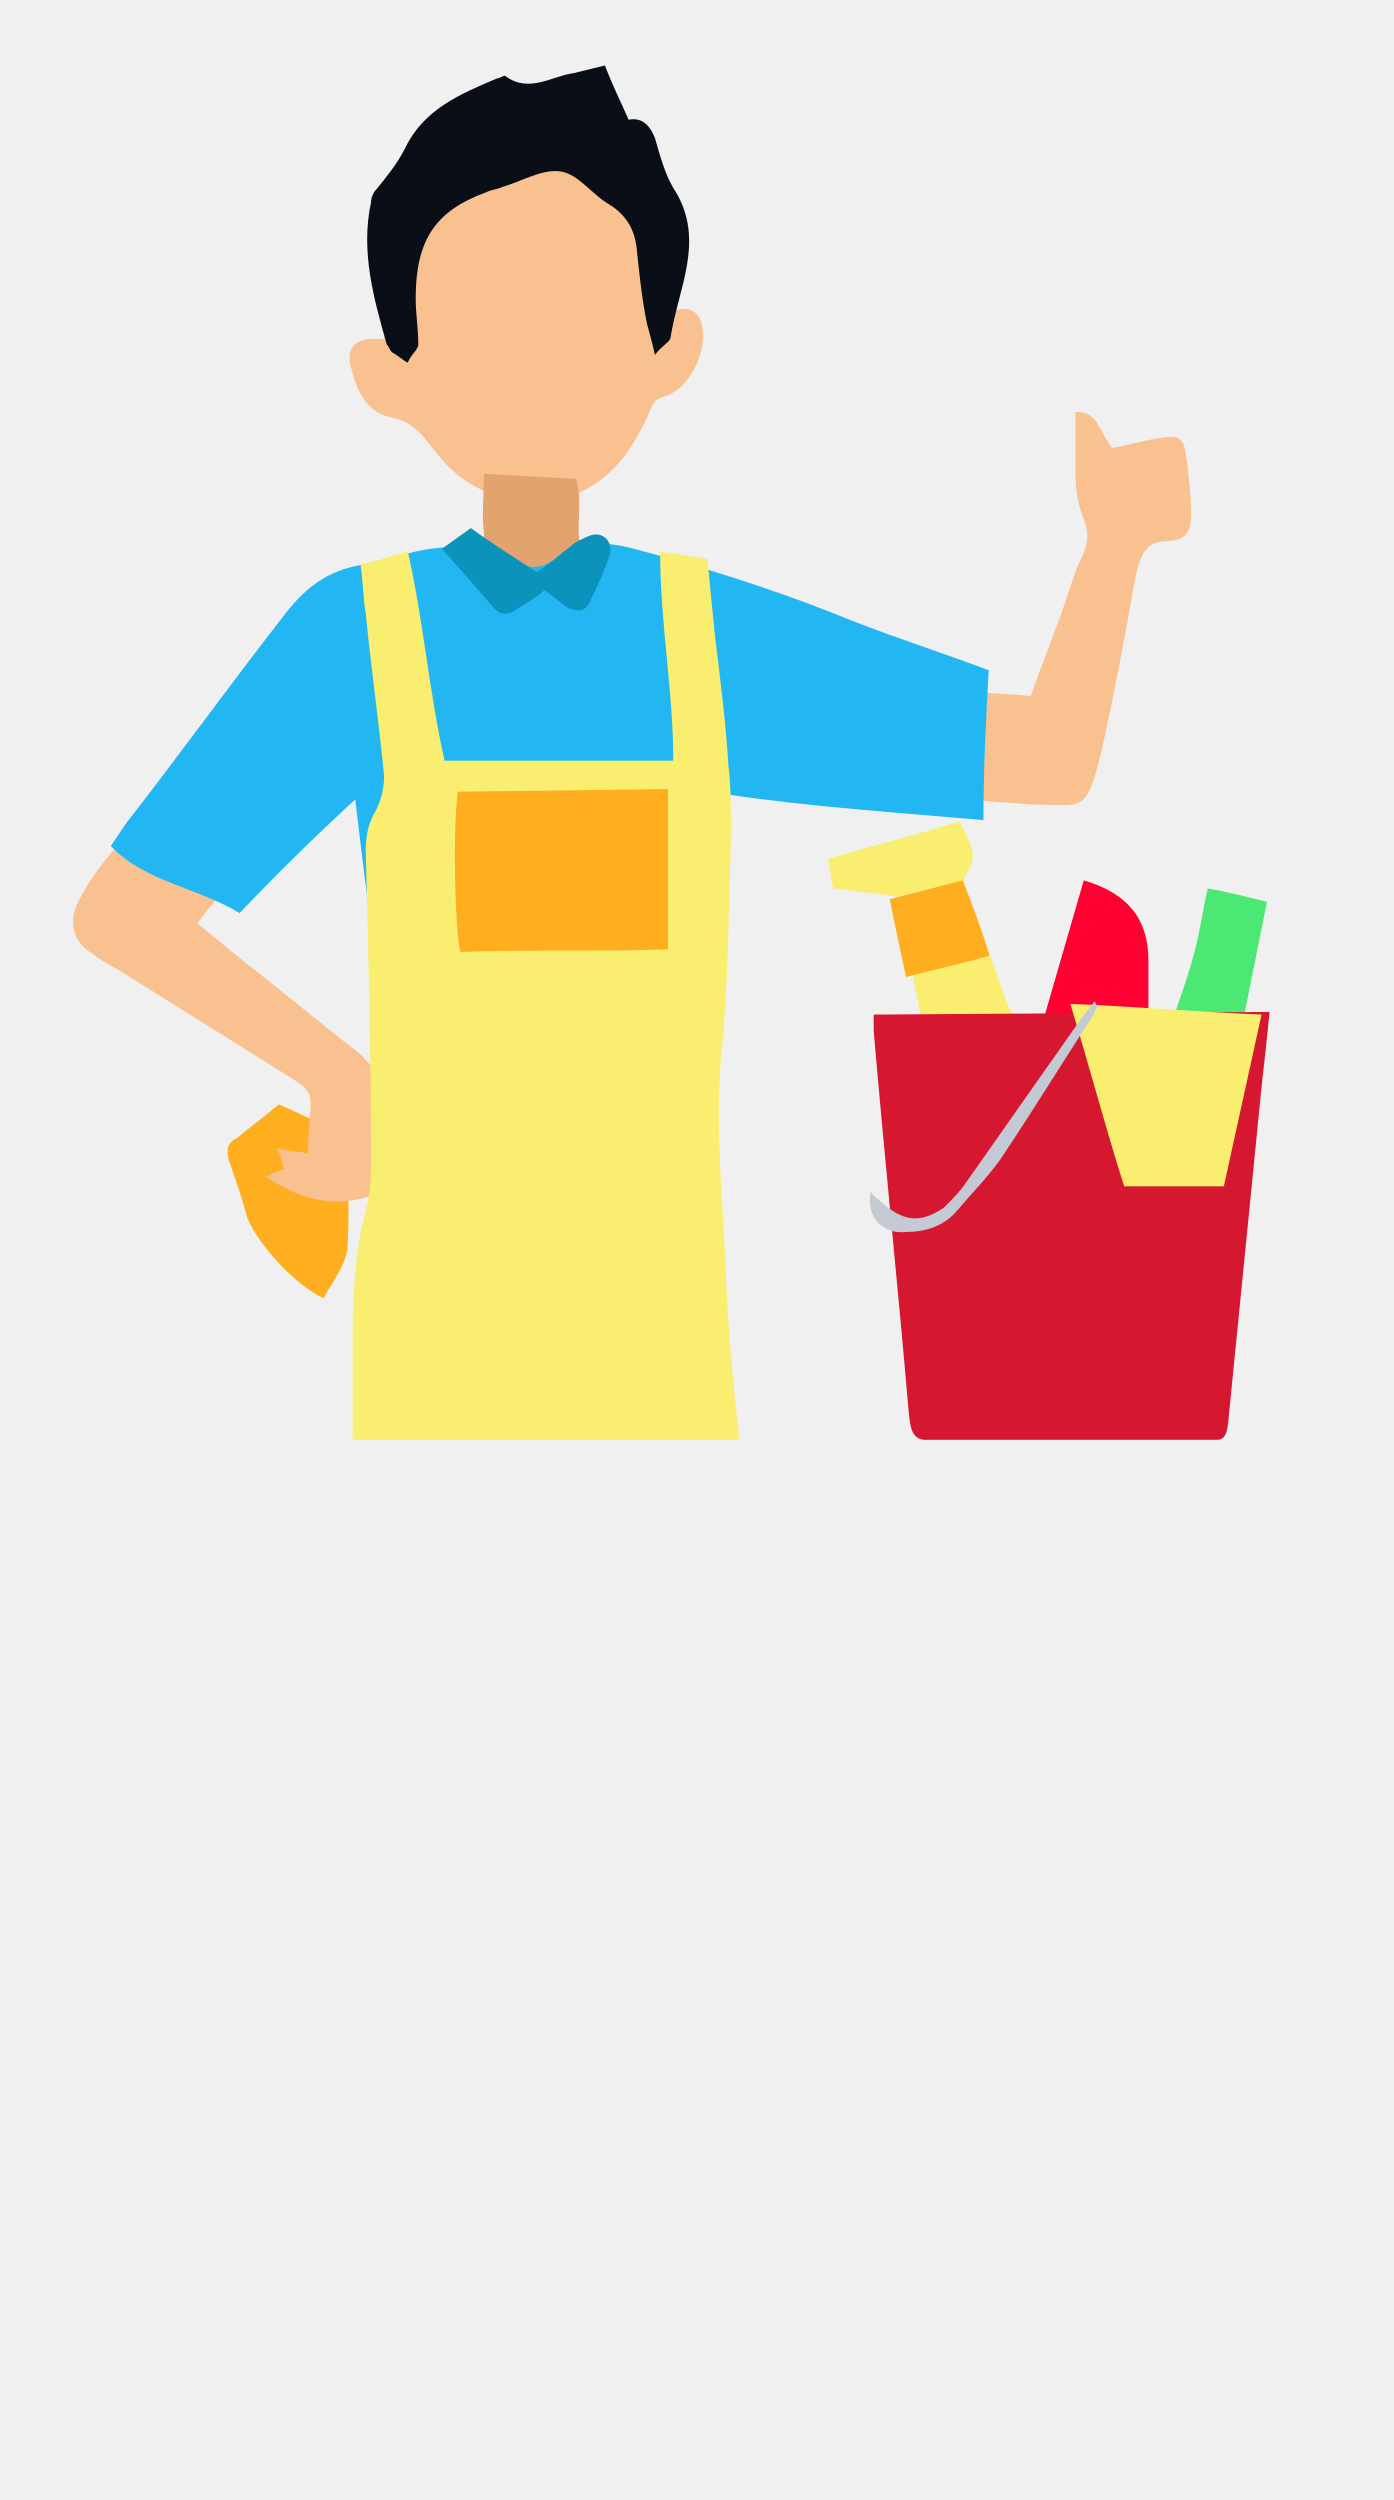
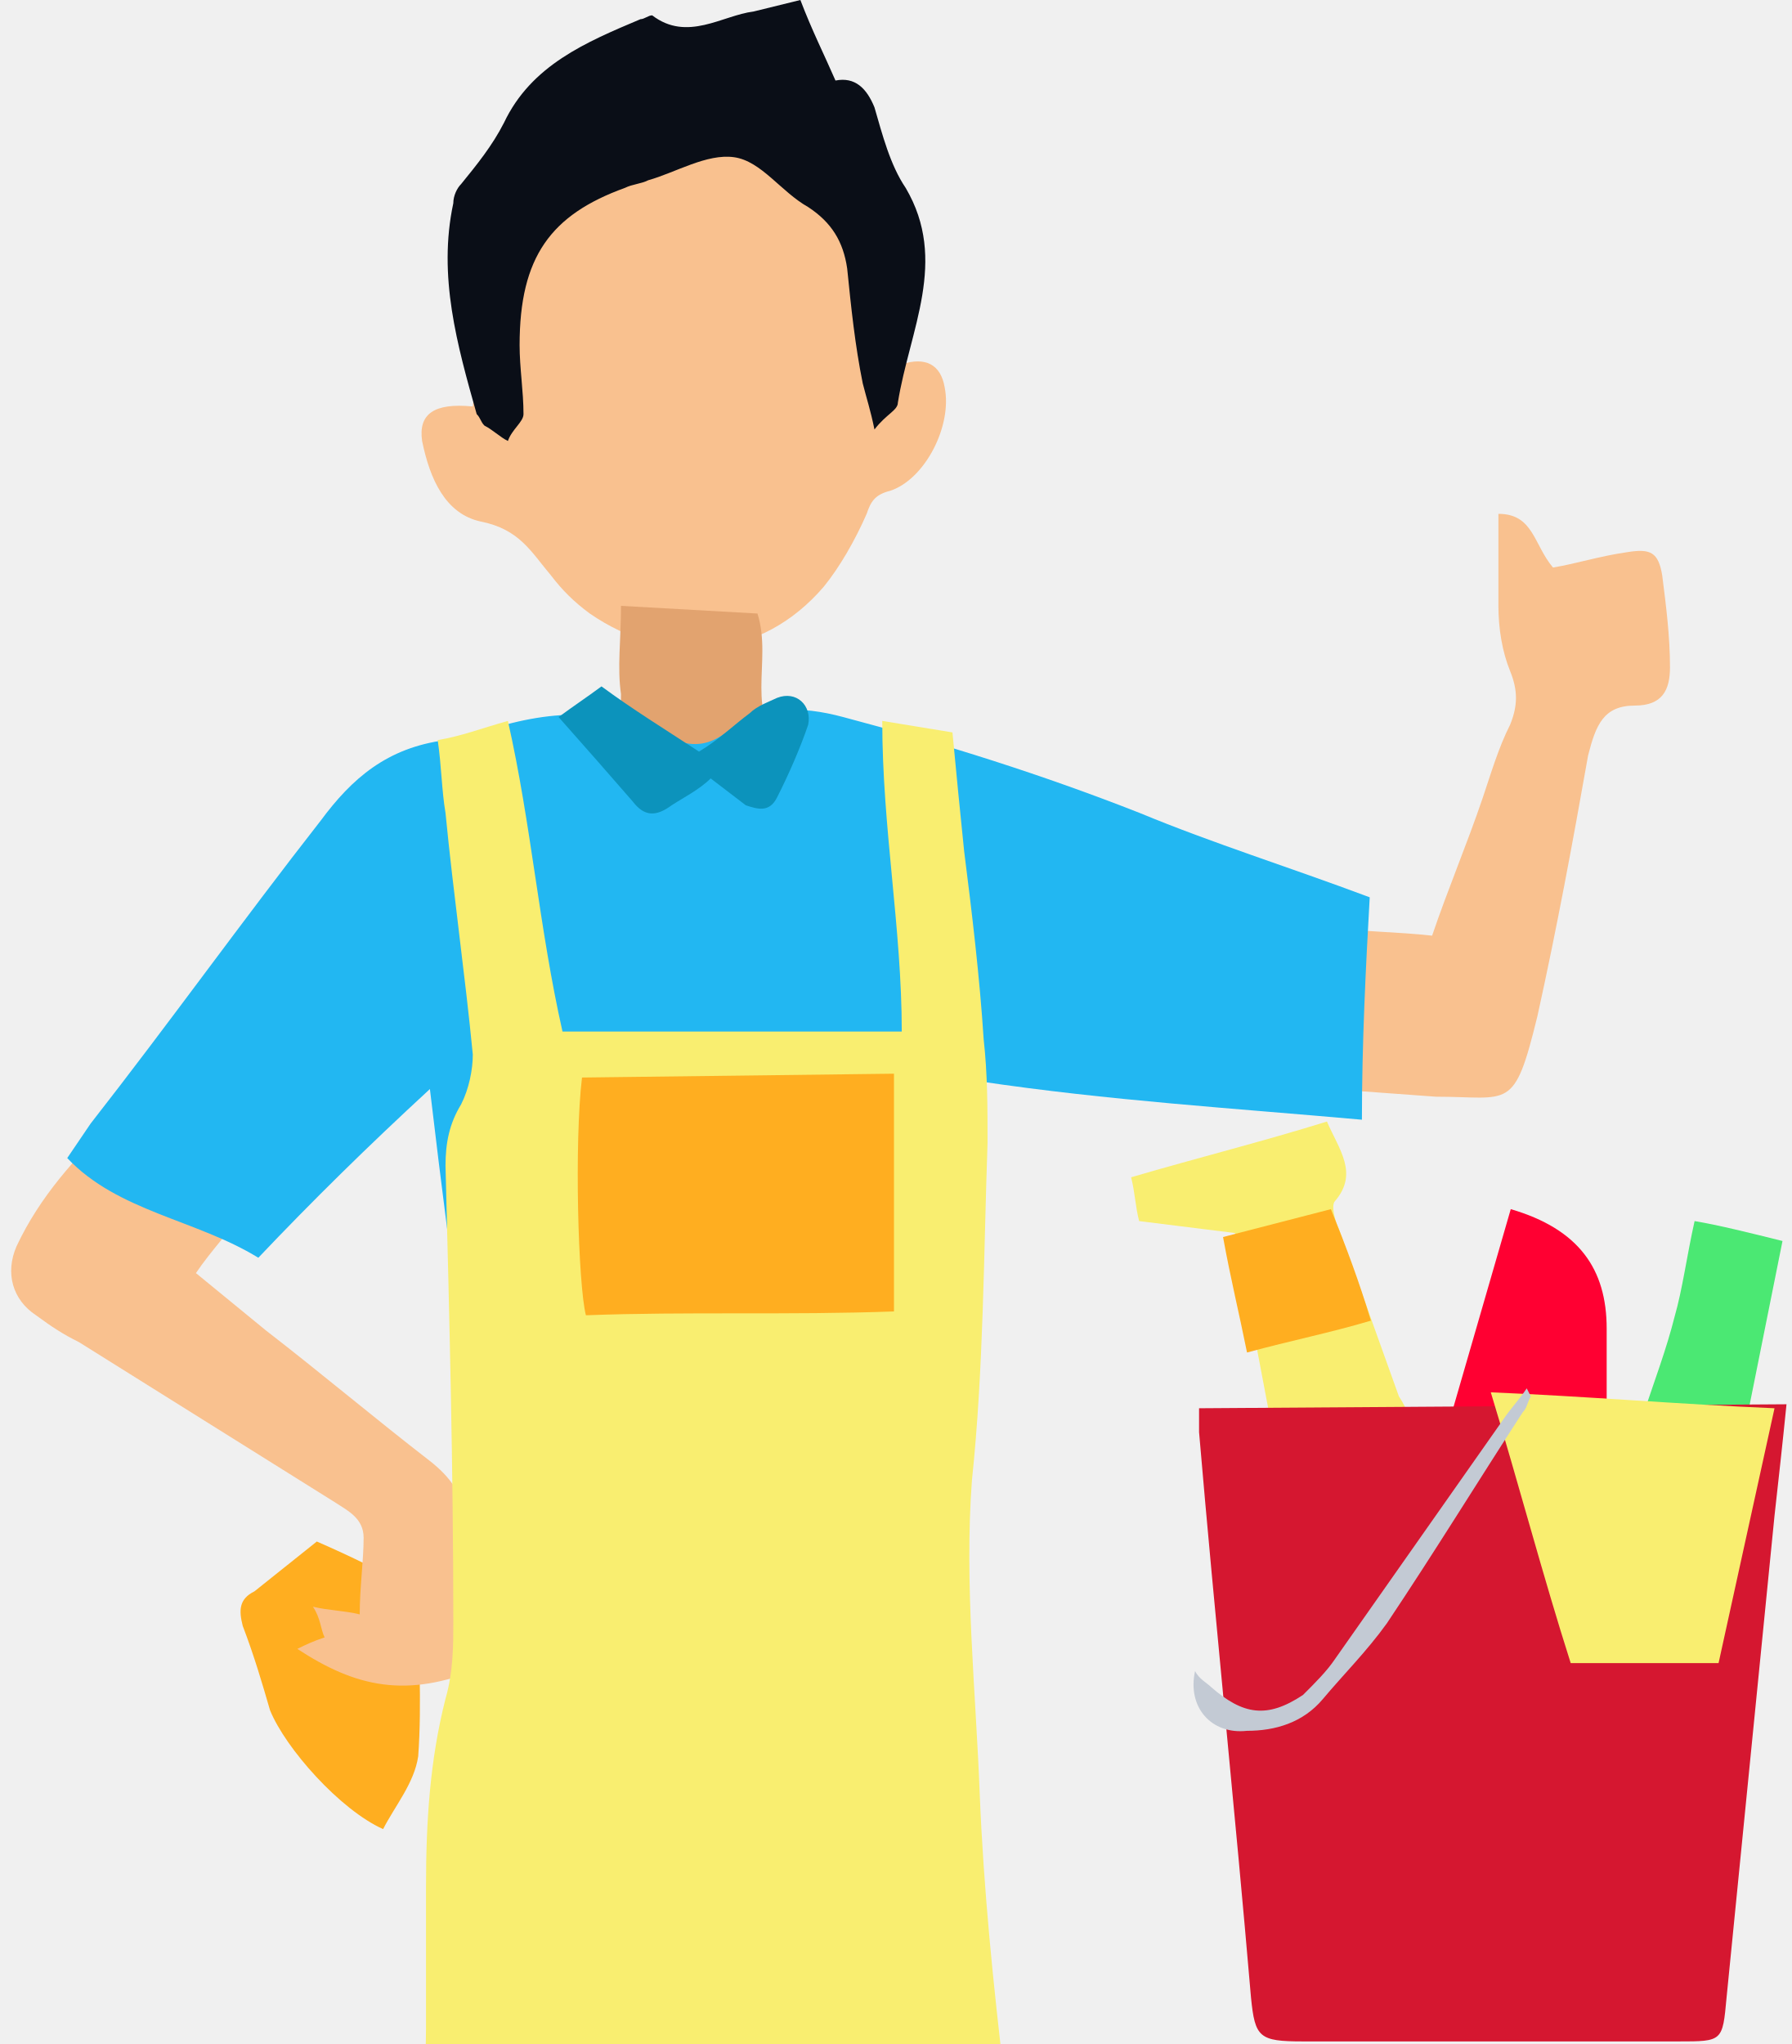
- <svg xmlns="http://www.w3.org/2000/svg" xmlns:xlink="http://www.w3.org/1999/xlink" version="1.1" height="764" width="426">
+ <svg xmlns="http://www.w3.org/2000/svg" xmlns:xlink="http://www.w3.org/1999/xlink" width="369" height="421">
  <defs>
-     <rect id="rect-1" opacity="1" x="0" y="0" width="426" height="440" />
-     <mask id="mask-2" maskUnits="userSpaceOnUse" maskContentUnits="userSpaceOnUse">
-       <rect opacity="1" x="0" y="0" width="426" height="764" fill="Black" />
-       <use xlink:href="#rect-1" fill="White" />
+     <rect height="440" width="426" y="0" x="0" id="rect-1" />
+     <mask maskContentUnits="userSpaceOnUse" maskUnits="userSpaceOnUse" id="mask-2">
+       <rect id="svg_1" fill="Black" height="764" width="426" y="0" x="0" />
+       <use id="svg_2" fill="White" xlink:href="#rect-1" />
    </mask>
-     <path id="path-3" opacity="1" fill-rule="evenodd" d="M143.098,737.146 C143.902,742.675 143.902,746.624 144.705,751.363 C145.508,756.102 143.098,757.682 139.082,757.682 C135.869,757.682 132.656,758.471 129.443,757.682 C123.82,756.102 119,757.682 113.377,759.261 C97.311,764 81.246,764 64.377,763.21 C61.164,763.21 58.754,761.631 58.754,759.261 C58.754,757.682 61.164,755.312 62.77,754.522 C71.607,750.573 80.443,748.204 89.279,744.255 C99.721,739.516 110.164,737.146 121.41,737.936 " />
-     <path id="path-4" opacity="1" fill-rule="evenodd" d="M202.541,96.611 C204.148,95.822 204.951,95.822 205.754,95.032 C210.574,93.452 213.787,95.032 214.59,99.771 C216.197,107.669 210.574,118.726 203.344,121.096 C200.131,121.885 199.328,123.465 198.525,125.834 C196.115,131.363 192.902,136.892 189.689,140.841 C176.836,155.847 157.557,157.427 141.492,146.369 C138.279,144 135.869,141.631 133.459,138.471 C129.443,133.732 127.033,128.994 119,127.414 C111.77,125.834 108.557,118.726 106.951,110.828 C106.148,105.299 109.361,102.93 117.393,103.72 C118.197,96.611 118.197,90.293 119,83.185 C120.607,72.917 123.82,64.229 131.049,56.331 C143.902,40.535 163.984,38.955 180.049,51.592 C190.492,59.49 196.918,71.338 200.131,83.975 " />
-     <path id="path-5" opacity="1" fill-rule="evenodd" d="M85.262,337.503 C92.492,340.662 98.918,343.822 106.148,347.771 C106.148,358.828 106.951,370.675 106.148,381.732 C105.344,387.261 101.328,392 98.918,396.739 C90.082,392.79 78.836,380.153 75.623,372.255 C74.016,366.726 72.41,361.197 70,354.879 C69.197,351.72 69.197,349.35 72.41,347.771 " />
-     <path id="path-6" opacity="1" fill-rule="evenodd" d="M119,363.567 C103.738,369.885 93.295,367.516 81.246,359.618 C82.852,358.828 84.459,358.038 86.869,357.248 C86.066,355.669 86.066,353.299 84.459,350.93 C87.672,351.72 90.885,351.72 94.098,352.51 C94.098,346.981 94.902,341.452 94.902,336.713 C94.902,332.764 91.689,331.185 89.279,329.605 L36.262,296.433 C33.049,294.854 30.639,293.274 27.426,290.904 C22.607,287.745 21,282.217 23.41,276.688 C28.23,266.42 35.459,258.522 43.492,250.624 L70,269.58 C66.787,274.318 63.574,277.478 60.361,282.217 L74.82,294.064 C86.066,302.752 97.311,312.229 108.557,320.917 C112.574,324.076 115.787,328.025 115.787,333.554 " />
-     <path id="path-7" opacity="1" fill-rule="evenodd" d="M176.033,146.369 C179.246,156.637 172.82,166.904 182.459,175.592 C177.639,179.541 173.623,183.49 168.803,187.439 C159.967,184.28 151.131,181.121 140.689,177.172 C147.918,173.223 147.918,168.484 147.918,162.955 C147.115,157.427 147.918,151.898 147.918,144.79 " />
-     <path id="path-8" opacity="1" fill-rule="evenodd" d="M294.115,244.306 L294.115,211.134 C301.344,211.924 307.77,211.924 315,212.713 C318.213,203.236 322.23,193.758 325.443,184.28 C327.049,179.541 328.656,174.013 331.066,169.274 C332.672,165.325 332.672,162.166 331.066,158.217 C329.459,154.268 328.656,149.529 328.656,144.79 L328.656,125.834 C335.885,125.834 335.885,132.153 339.902,136.892 C344.721,136.102 349.541,134.522 355.164,133.732 C359.984,132.943 361.59,133.732 362.393,138.471 C363.197,144.79 364,151.108 364,157.427 C364,162.166 362.393,165.325 356.77,165.325 C350.344,165.325 348.738,169.274 347.131,175.592 C343.918,193.758 340.705,211.134 336.689,229.299 C331.869,249.045 331.066,245.885 315.803,245.885 " />
-     <path id="path-9" opacity="1" fill-rule="evenodd" d="M216.197,301.172 L115.787,301.172 C113.377,283.006 110.967,264.841 108.557,244.306 C95.705,256.153 84.459,267.21 73.213,279.057 C60.361,271.159 44.295,269.58 33.852,258.522 L38.672,251.414 C54.738,230.879 70,209.554 86.066,189.019 C92.492,180.331 99.721,174.013 111.77,172.433 C114.18,172.433 116.59,171.643 119,170.854 C132.656,166.115 146.311,165.325 159.164,172.433 C163.18,174.013 166.393,173.223 169.607,170.854 C176.836,165.325 184.869,165.325 193.705,167.694 C214.59,173.223 234.672,179.541 254.754,187.439 C270.016,193.758 285.279,198.497 302.148,204.815 C301.344,219.032 300.541,234.828 300.541,250.624 C274.033,248.255 248.328,246.675 221.82,242.726 " />
-     <path id="path-10" opacity="1" fill-rule="evenodd" d="M214.59,737.936 L253.951,737.936 C257.164,737.936 260.377,740.306 263.59,741.885 C273.23,745.834 282.066,748.994 291.705,752.943 C293.311,753.732 295.721,754.522 297.328,755.312 C298.131,756.102 298.934,758.471 298.934,759.261 C298.934,760.841 297.328,762.42 295.721,762.42 C290.902,763.21 286.885,764 282.066,763.21 C267.607,762.42 253.148,763.21 239.492,757.682 C237.082,756.892 233.066,756.892 229.852,757.682 C214.59,760.051 212.18,757.682 213.787,743.465 " />
-     <path id="path-11" opacity="1" fill-rule="evenodd" d="M146.311,740.306 C130.246,745.834 114.984,745.045 98.918,740.306 L98.918,733.197 C101.328,684.229 103.738,635.261 105.344,585.503 C106.951,536.535 106.951,486.777 107.754,437.809 L107.754,408.586 C107.754,395.159 108.557,382.522 111.77,369.885 C113.377,364.357 113.377,358.828 113.377,354.089 C113.377,322.497 112.574,291.694 111.77,260.102 C111.77,255.363 112.574,251.414 114.984,247.465 C116.59,244.306 117.393,240.357 117.393,237.197 C115.787,220.611 113.377,204.025 111.77,187.439 C110.967,182.701 110.967,177.962 110.164,172.433 C114.984,171.643 119,170.064 124.623,168.484 C129.443,189.809 131.049,211.134 135.869,232.459 L205.754,232.459 C205.754,211.134 201.738,190.599 201.738,168.484 L216.197,170.854 C217,179.541 217.803,187.439 218.607,195.338 C220.213,207.975 221.82,221.401 222.623,234.038 C223.426,241.146 223.426,248.255 223.426,255.363 C222.623,278.268 222.623,301.962 220.213,324.866 C218.607,346.191 221.016,368.306 221.82,389.631 C223.426,429.121 229.852,467.822 233.869,507.312 L241.098,597.35 C244.311,631.312 249.131,666.064 253.148,700.025 L257.967,740.306 C248.328,744.255 224.23,744.255 210.574,739.516 C196.918,650.268 187.279,560.229 171.213,470.981 C171.213,472.561 170.41,474.14 170.41,475.72 C165.59,514.42 159.967,553.121 155.148,592.611 C152.738,609.987 152.738,628.153 151.934,646.318 C150.328,675.541 148.721,704.764 147.918,733.987 " />
-     <path id="path-12" opacity="1" fill-rule="evenodd" d="M184.869,20 C187.279,26.318 189.689,31.057 192.098,36.586 C196.115,35.796 198.525,38.166 200.131,42.115 C201.738,47.643 203.344,53.962 206.557,58.701 C215.393,73.707 207.361,87.924 204.951,102.93 C204.951,104.51 202.541,105.299 200.131,108.459 C199.328,104.51 198.525,102.14 197.721,98.981 C196.115,91.083 195.311,83.185 194.508,75.287 C193.705,69.758 191.295,65.809 186.475,62.65 C180.852,59.49 176.836,53.172 171.213,52.382 C165.59,51.592 159.164,55.541 153.541,57.121 C151.934,57.911 150.328,57.911 148.721,58.701 C133.459,64.229 127.033,72.917 127.033,91.083 C127.033,95.822 127.836,100.561 127.836,105.299 C127.836,106.879 125.426,108.459 124.623,110.828 C123.016,110.038 121.41,108.459 119.803,107.669 C119,106.879 119,106.089 118.197,105.299 C114.18,91.083 110.164,76.866 113.377,61.86 C113.377,60.28 114.18,58.701 114.984,57.911 C118.197,53.962 121.41,50.013 123.82,45.274 C129.443,33.427 140.689,28.688 151.934,23.949 C152.738,23.949 153.541,23.159 154.344,23.159 C161.574,28.688 168.803,23.159 175.23,22.369 " />
-     <path id="path-13" opacity="1" fill-rule="evenodd" d="M204.148,241.146 L204.148,290.115 C182.459,290.904 161.574,290.115 140.689,290.904 C139.082,284.586 138.279,255.363 139.885,241.936 " />
-     <path id="path-14" opacity="1" fill-rule="evenodd" d="M166.393,180.331 C163.984,182.701 160.77,184.28 158.361,185.86 C155.148,188.229 152.738,188.229 150.328,185.07 C145.508,179.541 140.689,174.013 135.066,167.694 C138.279,165.325 140.689,163.745 143.902,161.376 C150.328,166.115 156.754,170.064 163.984,174.803 C168,172.433 171.213,169.274 174.426,166.904 C176.033,165.325 178.443,164.535 180.049,163.745 C184.066,162.166 187.279,165.325 186.475,169.274 C184.869,174.013 182.459,179.541 180.049,184.28 C178.443,187.439 176.033,186.65 173.623,185.86 " />
-     <path id="path-15" opacity="1" fill-rule="evenodd" d="M331.201,269.045 C345.195,273.146 350.957,281.348 350.957,293.651 L350.957,312.516 C340.256,313.337 330.378,311.696 318.854,311.696 " />
-     <path id="path-16" opacity="1" fill-rule="evenodd" d="M274.402,273.966 L254.646,271.505 C253.823,268.225 253.823,265.764 253,262.483 C266.994,258.382 280.165,255.101 293.335,251 C295.805,256.742 299.921,261.663 294.982,267.404 C294.159,268.225 294.982,271.505 295.805,273.146 L308.152,307.595 C309.799,310.056 310.622,312.516 311.445,315.797 C301.567,316.617 291.689,316.617 282.634,317.438 " />
-     <path id="path-17" opacity="1" fill-rule="evenodd" d="M379.768,312.516 C373.183,312.516 365.774,311.696 358.366,311.696 C360.835,304.314 363.305,297.752 364.951,291.191 C366.598,285.449 367.421,278.887 369.067,271.505 C374.006,272.326 380.591,273.966 387.177,275.607 " />
-     <path id="path-18" opacity="1" fill-rule="evenodd" d="M294.159,269.045 C297.451,277.247 299.921,283.809 302.39,292.011 C294.159,294.472 285.927,296.112 276.872,298.573 C275.226,290.37 273.579,283.809 271.933,274.786 " />
-     <path id="path-19" opacity="1" fill-rule="evenodd" d="M388,309.235 C387.177,317.438 386.354,324.82 385.53,332.202 C382.238,365.01 378.945,398.639 375.652,431.448 C374.829,440.47 374.829,440.47 365.774,440.47 L288.396,440.47 C279.341,440.47 278.518,439.65 277.695,431.448 C274.402,392.898 270.287,353.527 266.994,314.977 L266.994,310.056 " />
-     <path id="path-20" opacity="1" fill-rule="evenodd" d="M374.006,362.55 L343.549,362.55 C337.787,344.505 332.848,325.64 327.085,306.775 C346.841,307.595 365.774,309.235 385.53,310.056 " />
-     <path id="path-21" opacity="1" fill-rule="evenodd" d="M334.494,305.955 C332.848,308.415 331.201,310.056 329.555,312.516 L294.982,361.729 C293.335,364.19 290.866,366.651 288.396,369.111 C280.988,374.033 276.049,373.213 269.463,367.471 C268.64,366.651 266.994,365.831 266.171,364.19 C264.524,371.572 269.463,377.314 276.872,376.493 C282.634,376.493 288.396,374.853 292.512,369.932 C296.628,365.01 301.567,360.089 305.683,354.347 C315.561,339.584 324.616,324.82 333.671,310.876 C334.494,310.056 334.494,309.235 335.317,307.595 " />
+     <path d="m143.098,737.146c0.803,5.529 0.803,9.478 1.607,14.217c0.803,4.739 -1.607,6.318 -5.623,6.318c-3.213,0 -6.426,0.79 -9.639,0c-5.623,-1.58 -10.443,0 -16.066,1.58c-16.066,4.739 -32.131,4.739 -49,3.949c-3.213,0 -5.623,-1.58 -5.623,-3.949c0,-1.58 2.41,-3.949 4.016,-4.739c8.836,-3.949 17.672,-6.318 26.508,-10.268c10.443,-4.739 20.885,-7.108 32.131,-6.318" fill-rule="evenodd" id="path-3" />
+     <path d="m202.541,96.611c1.607,-0.79 2.41,-0.79 3.213,-1.58c4.82,-1.58 8.033,0 8.836,4.739c1.607,7.898 -4.016,18.955 -11.246,21.325c-3.213,0.79 -4.016,2.369 -4.82,4.739c-2.41,5.529 -5.623,11.057 -8.836,15.006c-12.852,15.006 -32.131,16.586 -48.197,5.529c-3.213,-2.369 -5.623,-4.739 -8.033,-7.898c-4.016,-4.739 -6.426,-9.478 -14.459,-11.057c-7.23,-1.58 -10.443,-8.688 -12.049,-16.586c-0.803,-5.529 2.41,-7.898 10.443,-7.108c0.803,-7.108 0.803,-13.427 1.607,-20.535c1.607,-10.268 4.82,-18.955 12.049,-26.854c12.852,-15.796 32.934,-17.376 49,-4.739c10.443,7.898 16.869,19.745 20.082,32.382" fill-rule="evenodd" id="path-4" />
+     <path d="m85.262,337.503c7.229,3.159 13.656,6.318 20.885,10.268c0,11.057 0.803,22.904 0,33.962c-0.803,5.529 -4.82,10.268 -7.23,15.006c-8.836,-3.949 -20.082,-16.586 -23.295,-24.484c-1.607,-5.529 -3.213,-11.057 -5.623,-17.376c-0.803,-3.159 -0.803,-5.529 2.41,-7.108" fill-rule="evenodd" id="path-5" />
+     <path d="m119,363.567c-15.262,6.318 -25.705,3.949 -37.754,-3.949c1.607,-0.79 3.213,-1.58 5.623,-2.369c-0.803,-1.58 -0.803,-3.949 -2.41,-6.318c3.213,0.79 6.426,0.79 9.639,1.58c0,-5.529 0.803,-11.057 0.803,-15.796c0,-3.949 -3.213,-5.529 -5.623,-7.108l-53.016,-33.172c-3.213,-1.58 -5.623,-3.159 -8.836,-5.529c-4.82,-3.159 -6.426,-8.688 -4.016,-14.217c4.82,-10.268 12.049,-18.166 20.082,-26.064l26.508,18.955c-3.213,4.739 -6.426,7.898 -9.639,12.637l14.459,11.847c11.246,8.688 22.492,18.166 33.738,26.854c4.016,3.159 7.23,7.108 7.23,12.637" fill-rule="evenodd" id="path-6" />
+     <path d="m176.033,146.369c3.213,10.268 -3.213,20.535 6.426,29.223c-4.82,3.949 -8.836,7.898 -13.656,11.847c-8.836,-3.159 -17.672,-6.318 -28.115,-10.268c7.23,-3.949 7.23,-8.688 7.23,-14.217c-0.803,-5.529 0,-11.057 0,-18.166" fill-rule="evenodd" id="path-7" />
+     <path d="m294.115,244.306l0,-33.172c7.23,0.79 13.656,0.79 20.885,1.58c3.213,-9.478 7.23,-18.955 10.443,-28.433c1.607,-4.739 3.213,-10.268 5.623,-15.006c1.607,-3.949 1.607,-7.108 0,-11.057c-1.607,-3.949 -2.41,-8.688 -2.41,-13.427l0,-18.955c7.23,0 7.23,6.318 11.246,11.057c4.82,-0.79 9.639,-2.369 15.262,-3.159c4.82,-0.79 6.426,0 7.23,4.739c0.803,6.318 1.607,12.637 1.607,18.955c0,4.739 -1.607,7.898 -7.23,7.898c-6.426,0 -8.033,3.949 -9.639,10.268c-3.213,18.166 -6.426,35.541 -10.443,53.707c-4.82,19.745 -5.623,16.586 -20.885,16.586" fill-rule="evenodd" id="path-8" />
+     <path d="m216.197,301.172l-100.41,0c-2.41,-18.166 -4.82,-36.331 -7.23,-56.866c-12.852,11.847 -24.098,22.904 -35.344,34.752c-12.852,-7.898 -28.918,-9.478 -39.361,-20.535l4.82,-7.108c16.066,-20.535 31.328,-41.86 47.393,-62.395c6.426,-8.688 13.656,-15.006 25.705,-16.586c2.41,0 4.82,-0.79 7.23,-1.58c13.656,-4.739 27.311,-5.529 40.164,1.58c4.016,1.58 7.23,0.79 10.443,-1.58c7.23,-5.529 15.262,-5.529 24.098,-3.159c20.885,5.529 40.967,11.847 61.049,19.745c15.262,6.318 30.525,11.057 47.393,17.376c-0.803,14.217 -1.607,30.013 -1.607,45.809c-26.508,-2.369 -52.213,-3.949 -78.721,-7.898" fill-rule="evenodd" id="path-9" />
+     <path d="m214.59,737.936l39.361,0c3.213,0 6.426,2.369 9.639,3.949c9.639,3.949 18.475,7.108 28.115,11.057c1.607,0.79 4.016,1.58 5.623,2.369c0.803,0.79 1.607,3.159 1.607,3.949c0,1.58 -1.607,3.159 -3.213,3.159c-4.82,0.79 -8.836,1.58 -13.656,0.79c-14.459,-0.79 -28.918,0 -42.574,-5.529c-2.41,-0.79 -6.426,-0.79 -9.639,0c-15.262,2.369 -17.672,0 -16.066,-14.217" fill-rule="evenodd" id="path-10" />
+     <path d="m146.311,740.306c-16.066,5.529 -31.328,4.739 -47.393,0l0,-7.108c2.41,-48.968 4.82,-97.936 6.426,-147.694c1.607,-48.968 1.607,-98.726 2.41,-147.694l0,-29.223c0,-13.427 0.803,-26.064 4.016,-38.701c1.607,-5.529 1.607,-11.057 1.607,-15.796c0,-31.592 -0.803,-62.395 -1.607,-93.987c0,-4.739 0.803,-8.688 3.213,-12.637c1.607,-3.159 2.41,-7.108 2.41,-10.268c-1.607,-16.586 -4.016,-33.172 -5.623,-49.758c-0.803,-4.739 -0.803,-9.478 -1.607,-15.006c4.82,-0.79 8.836,-2.369 14.459,-3.949c4.82,21.325 6.426,42.65 11.246,63.975l69.885,0c0,-21.325 -4.016,-41.86 -4.016,-63.975l14.459,2.369c0.803,8.688 1.607,16.586 2.41,24.484c1.607,12.637 3.213,26.064 4.016,38.701c0.803,7.108 0.803,14.217 0.803,21.325c-0.803,22.904 -0.803,46.599 -3.213,69.503c-1.607,21.325 0.803,43.439 1.607,64.764c1.607,39.49 8.033,78.191 12.049,117.682l7.23,90.038c3.213,33.962 8.033,68.713 12.049,102.675l4.82,40.28c-9.639,3.949 -33.738,3.949 -47.393,-0.79c-13.656,-89.248 -23.295,-179.287 -39.361,-268.535c0,1.58 -0.803,3.159 -0.803,4.739c-4.82,38.701 -10.443,77.401 -15.262,116.892c-2.41,17.376 -2.41,35.541 -3.213,53.707c-1.607,29.223 -3.213,58.446 -4.016,87.669" fill-rule="evenodd" id="path-11" />
+     <path d="m184.869,20c2.41,6.318 4.82,11.057 7.23,16.586c4.016,-0.79 6.426,1.58 8.033,5.529c1.607,5.529 3.213,11.847 6.426,16.586c8.836,15.006 0.803,29.223 -1.607,44.229c0,1.58 -2.41,2.369 -4.82,5.529c-0.803,-3.949 -1.607,-6.318 -2.41,-9.478c-1.607,-7.898 -2.41,-15.796 -3.213,-23.694c-0.803,-5.529 -3.213,-9.478 -8.033,-12.637c-5.623,-3.159 -9.639,-9.478 -15.262,-10.268c-5.623,-0.79 -12.049,3.159 -17.672,4.739c-1.607,0.79 -3.213,0.79 -4.82,1.58c-15.262,5.529 -21.689,14.217 -21.689,32.382c0,4.739 0.803,9.478 0.803,14.217c0,1.58 -2.41,3.159 -3.213,5.529c-1.607,-0.79 -3.213,-2.369 -4.82,-3.159c-0.803,-0.79 -0.803,-1.58 -1.607,-2.369c-4.016,-14.217 -8.033,-28.433 -4.82,-43.439c0,-1.58 0.803,-3.159 1.607,-3.949c3.213,-3.949 6.426,-7.898 8.836,-12.637c5.623,-11.847 16.869,-16.586 28.115,-21.325c0.803,0 1.607,-0.79 2.41,-0.79c7.23,5.529 14.459,0 20.885,-0.79" fill-rule="evenodd" id="path-12" />
+     <path d="m204.148,241.147l0,48.968c-21.689,0.79 -42.574,0 -63.459,0.79c-1.607,-6.318 -2.41,-35.541 -0.803,-48.968" fill-rule="evenodd" id="path-13" />
+     <path d="m166.393,180.331c-2.41,2.369 -5.623,3.949 -8.033,5.529c-3.213,2.369 -5.623,2.369 -8.033,-0.79c-4.82,-5.529 -9.639,-11.057 -15.262,-17.376c3.213,-2.369 5.623,-3.949 8.836,-6.318c6.426,4.739 12.852,8.688 20.082,13.427c4.016,-2.369 7.229,-5.529 10.443,-7.898c1.607,-1.58 4.016,-2.369 5.623,-3.159c4.016,-1.58 7.23,1.58 6.426,5.529c-1.607,4.739 -4.016,10.268 -6.426,15.006c-1.607,3.159 -4.016,2.369 -6.426,1.58" fill-rule="evenodd" id="path-14" />
+     <path d="m331.201,269.045c13.994,4.101 19.756,12.303 19.756,24.607l0,18.865c-10.701,0.82 -20.579,-0.82 -32.104,-0.82" fill-rule="evenodd" id="path-15" />
+     <path d="m274.402,273.966l-19.756,-2.461c-0.823,-3.281 -0.823,-5.742 -1.646,-9.022c13.994,-4.101 27.165,-7.382 40.335,-11.483c2.47,5.742 6.585,10.663 1.646,16.404c-0.823,0.82 0,4.101 0.823,5.742l12.348,34.449c1.646,2.461 2.47,4.921 3.293,8.202c-9.878,0.82 -19.756,0.82 -28.811,1.64" fill-rule="evenodd" id="path-16" />
+     <path d="m379.768,312.516c-6.585,0 -13.994,-0.82 -21.402,-0.82c2.47,-7.382 4.939,-13.944 6.585,-20.505c1.646,-5.742 2.47,-12.303 4.116,-19.685c4.939,0.82 11.524,2.461 18.11,4.101" fill-rule="evenodd" id="path-17" />
+     <path d="m294.159,269.045c3.293,8.202 5.762,14.764 8.232,22.966c-8.232,2.461 -16.463,4.101 -25.518,6.562c-1.646,-8.202 -3.293,-14.764 -4.939,-23.786" fill-rule="evenodd" id="path-18" />
+     <path d="m388,309.235c-0.823,8.202 -1.646,15.584 -2.47,22.966c-3.293,32.809 -6.585,66.438 -9.878,99.246c-0.823,9.022 -0.823,9.022 -9.878,9.022l-77.378,0c-9.055,0 -9.878,-0.82 -10.701,-9.022c-3.293,-38.55 -7.409,-77.921 -10.701,-116.471l0,-4.921" fill-rule="evenodd" id="path-19" />
+     <path d="m374.006,362.55l-30.457,0c-5.762,-18.045 -10.701,-36.91 -16.463,-55.775c19.756,0.82 38.689,2.461 58.445,3.281" fill-rule="evenodd" id="path-20" />
+     <path d="m334.494,305.955c-1.646,2.461 -3.293,4.101 -4.939,6.562l-34.573,49.213c-1.646,2.461 -4.116,4.921 -6.585,7.382c-7.409,4.921 -12.348,4.101 -18.933,-1.64c-0.823,-0.82 -2.47,-1.64 -3.293,-3.281c-1.646,7.382 3.293,13.123 10.701,12.303c5.762,0 11.524,-1.64 15.64,-6.562c4.116,-4.921 9.055,-9.843 13.171,-15.584c9.878,-14.764 18.933,-29.528 27.988,-43.472c0.823,-0.82 0.823,-1.64 1.646,-3.281" fill-rule="evenodd" id="path-21" />
  </defs>
-   <g opacity="1">
-     <g opacity="1" />
-     <g mask="url(#mask-2)">
-       <g opacity="1">
-         <g opacity="1">
-           <g opacity="1">
-             <use xlink:href="#path-3" fill="rgb(249,193,143)" fill-opacity="1" />
+   <g>
+     <rect fill="none" id="canvas_background" height="423" width="371" y="-1" x="-1" />
+   </g>
+   <g>
+     <g id="svg_3">
+       <g id="svg_4" />
+       <g id="svg_5" mask="url(#mask-2)">
+         <g id="svg_6">
+           <g id="svg_7">
+             <g id="svg_8">
+               <use x="-20" y="-20" id="svg_9" fill="rgb(249,193,143)" xlink:href="#path-3" />
+             </g>
+             <g id="svg_10">
+               <use x="-20" y="-20" id="svg_11" fill="rgb(249,193,143)" xlink:href="#path-4" />
+             </g>
+             <g id="svg_12">
+               <use x="-20" y="-20" id="svg_13" fill="rgb(255,174,32)" xlink:href="#path-5" />
+             </g>
+             <g id="svg_14">
+               <use x="-20" y="-20" id="svg_15" fill="rgb(249,193,143)" xlink:href="#path-6" />
+             </g>
+             <g id="svg_16">
+               <use x="-20" y="-20" id="svg_17" fill="rgb(226,163,111)" xlink:href="#path-7" />
+             </g>
+             <g id="svg_18">
+               <use x="-20" y="-20" id="svg_19" fill="rgb(249,193,143)" xlink:href="#path-8" />
+             </g>
+             <g id="svg_20">
+               <use x="-20" y="-20" id="svg_21" fill="rgb(34,183,242)" xlink:href="#path-9" />
+             </g>
+             <g id="svg_22">
+               <use x="-20" y="-20" id="svg_23" fill="rgb(249,193,143)" xlink:href="#path-10" />
+             </g>
+             <g id="svg_24">
+               <use x="-20" y="-20" id="svg_25" fill="rgb(249,238,112)" xlink:href="#path-11" />
+             </g>
+             <g id="svg_26">
+               <use x="-20" y="-20" id="svg_27" fill="rgb(10,14,23)" xlink:href="#path-12" />
+             </g>
+             <g id="svg_28">
+               <use x="-20" y="-20" id="svg_29" fill="rgb(255,174,32)" xlink:href="#path-13" />
+             </g>
+             <g id="svg_30">
+               <use x="-20" y="-20" id="svg_31" fill="rgb(12,147,188)" xlink:href="#path-14" />
+             </g>
          </g>
-           <g opacity="1">
-             <use xlink:href="#path-4" fill="rgb(249,193,143)" fill-opacity="1" />
-           </g>
-           <g opacity="1">
-             <use xlink:href="#path-5" fill="rgb(255,174,32)" fill-opacity="1" />
-           </g>
-           <g opacity="1">
-             <use xlink:href="#path-6" fill="rgb(249,193,143)" fill-opacity="1" />
-           </g>
-           <g opacity="1">
-             <use xlink:href="#path-7" fill="rgb(226,163,111)" fill-opacity="1" />
-           </g>
-           <g opacity="1">
-             <use xlink:href="#path-8" fill="rgb(249,193,143)" fill-opacity="1" />
-           </g>
-           <g opacity="1">
-             <use xlink:href="#path-9" fill="rgb(34,183,242)" fill-opacity="1" />
-           </g>
-           <g opacity="1">
-             <use xlink:href="#path-10" fill="rgb(249,193,143)" fill-opacity="1" />
-           </g>
-           <g opacity="1">
-             <use xlink:href="#path-11" fill="rgb(249,238,112)" fill-opacity="1" />
-           </g>
-           <g opacity="1">
-             <use xlink:href="#path-12" fill="rgb(10,14,23)" fill-opacity="1" />
-           </g>
-           <g opacity="1">
-             <use xlink:href="#path-13" fill="rgb(255,174,32)" fill-opacity="1" />
-           </g>
-           <g opacity="1">
-             <use xlink:href="#path-14" fill="rgb(12,147,188)" fill-opacity="1" />
-           </g>
-         </g>
-         <g opacity="1">
-           <g opacity="1">
-             <use xlink:href="#path-15" fill="rgb(255,0,50)" fill-opacity="1" />
-           </g>
-           <g opacity="1">
-             <use xlink:href="#path-16" fill="rgb(249,238,112)" fill-opacity="1" />
-           </g>
-           <g opacity="1">
-             <use xlink:href="#path-17" fill="rgb(75,232,115)" fill-opacity="1" />
-           </g>
-           <g opacity="1">
-             <use xlink:href="#path-18" fill="rgb(255,174,32)" fill-opacity="1" />
-           </g>
-           <g opacity="1">
-             <use xlink:href="#path-19" fill="rgb(213,23,48)" fill-opacity="1" />
-           </g>
-           <g opacity="1">
-             <use xlink:href="#path-20" fill="rgb(249,238,112)" fill-opacity="1" />
-           </g>
-           <g opacity="1">
-             <use xlink:href="#path-21" fill="rgb(195,202,212)" fill-opacity="1" />
+           <g id="svg_32">
+             <g id="svg_33">
+               <use x="-20" y="-20" id="svg_34" fill="rgb(255,0,50)" xlink:href="#path-15" />
+             </g>
+             <g id="svg_35">
+               <use x="-20" y="-20" id="svg_36" fill="rgb(249,238,112)" xlink:href="#path-16" />
+             </g>
+             <g id="svg_37">
+               <use x="-20" y="-20" id="svg_38" fill="rgb(75,232,115)" xlink:href="#path-17" />
+             </g>
+             <g id="svg_39">
+               <use x="-20" y="-20" id="svg_40" fill="rgb(255,174,32)" xlink:href="#path-18" />
+             </g>
+             <g id="svg_41">
+               <use x="-20" y="-20" id="svg_42" fill="rgb(213,23,48)" xlink:href="#path-19" />
+             </g>
+             <g id="svg_43">
+               <use x="-20" y="-20" id="svg_44" fill="rgb(249,238,112)" xlink:href="#path-20" />
+             </g>
+             <g id="svg_45">
+               <use x="-20" y="-20" id="svg_46" fill="rgb(195,202,212)" xlink:href="#path-21" />
+             </g>
          </g>
        </g>
      </g>
    </g>
  </g>
</svg>
